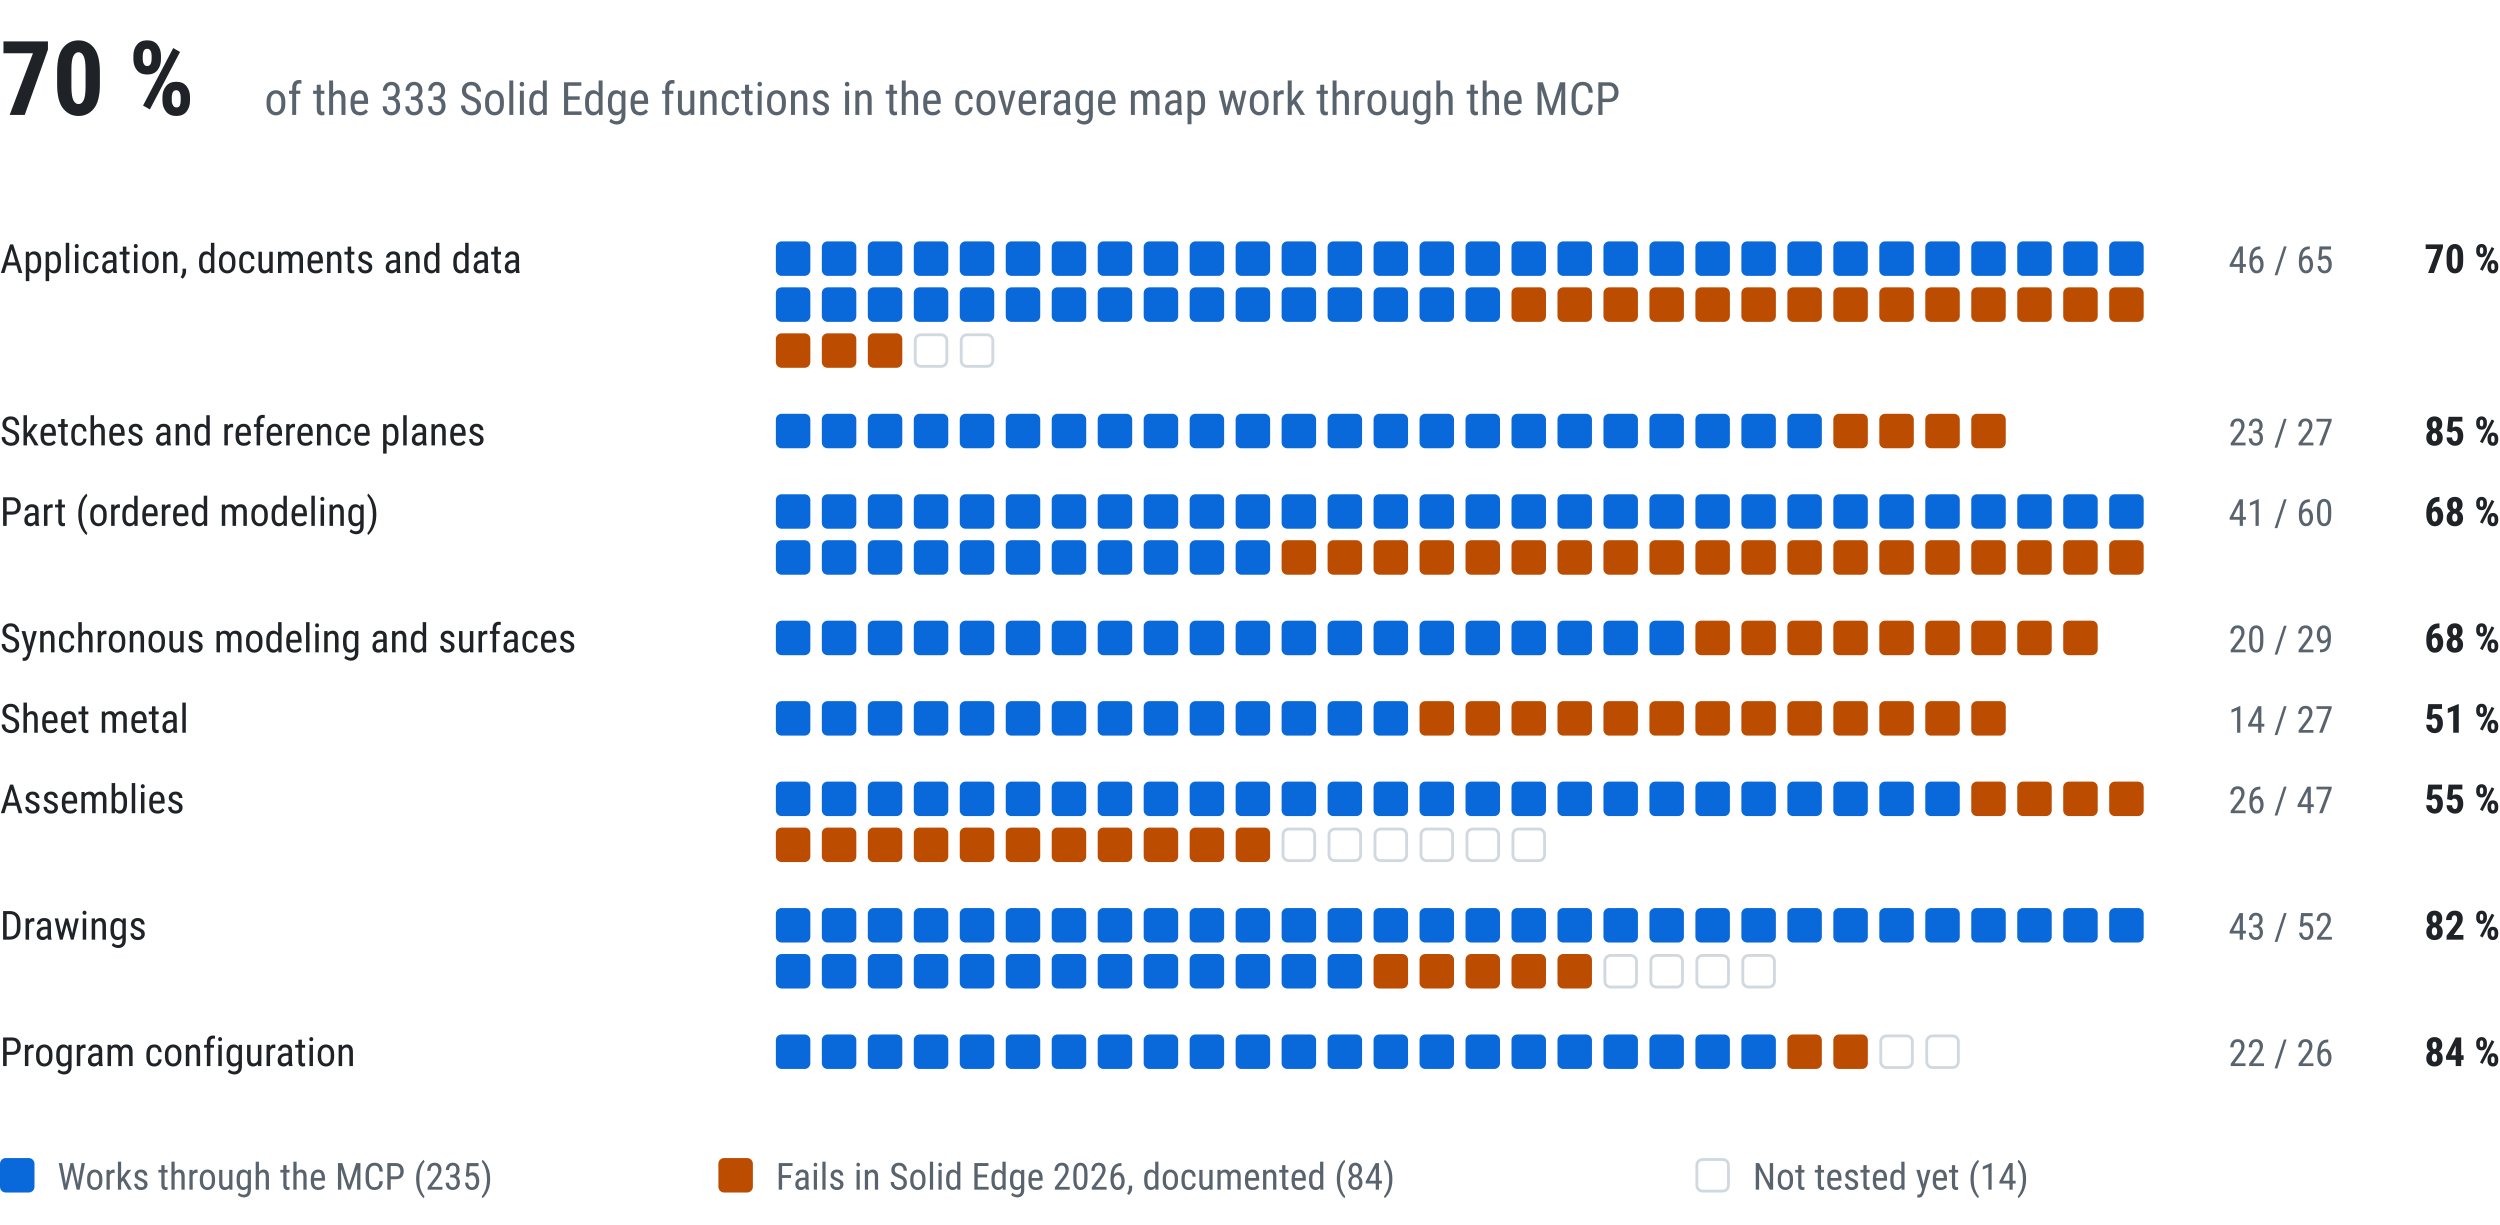
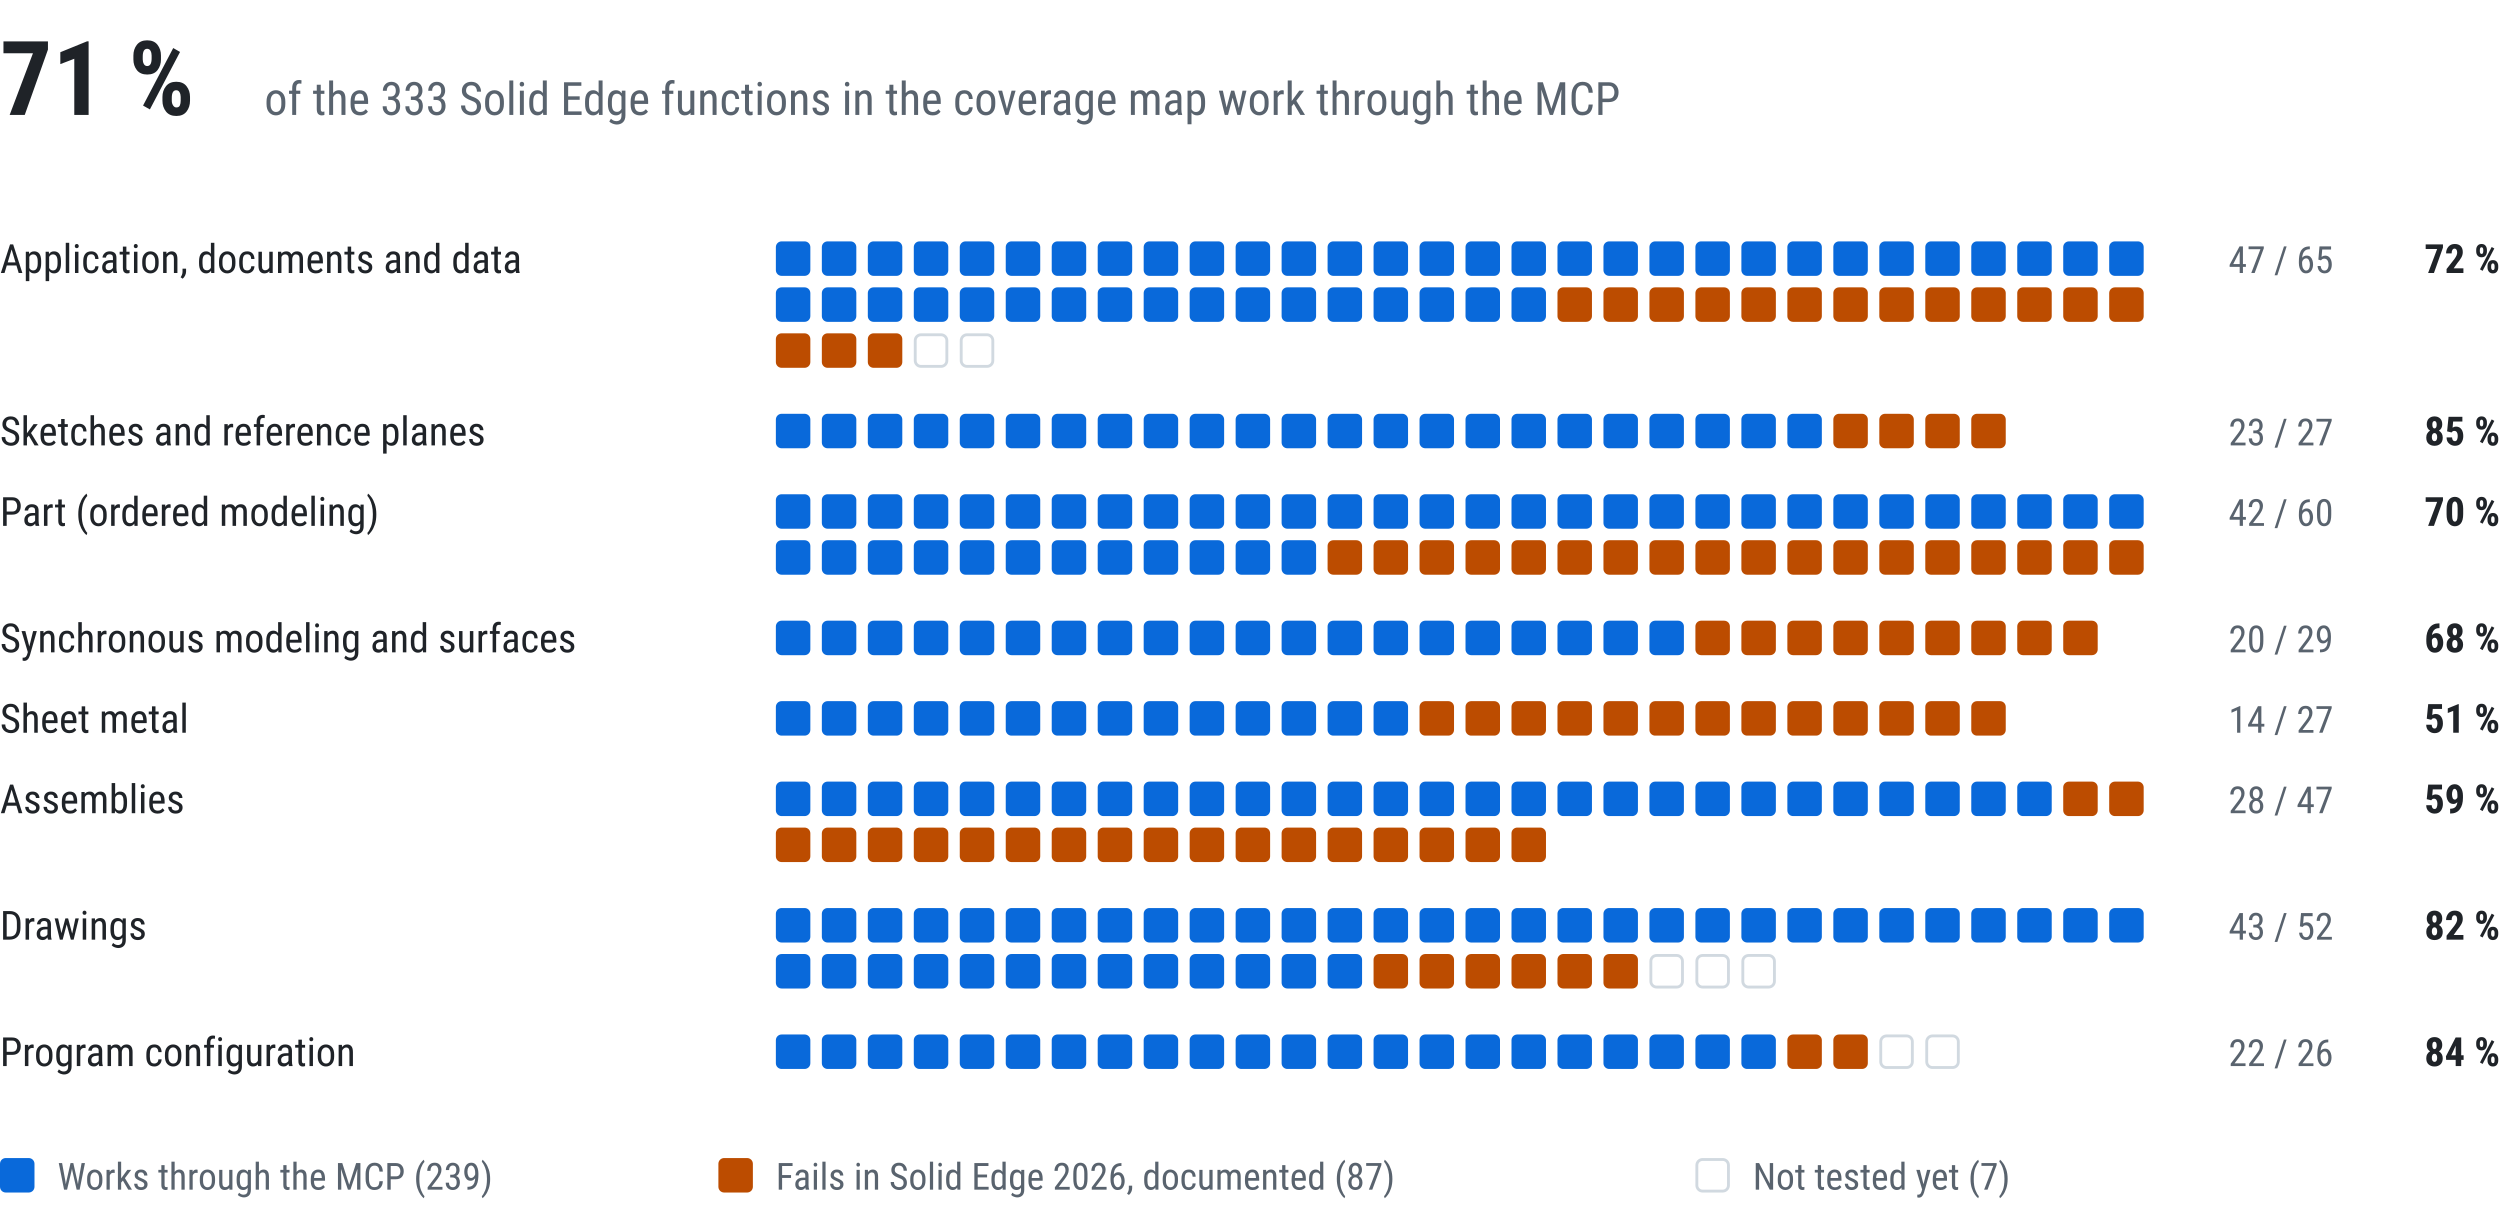
<svg xmlns="http://www.w3.org/2000/svg" width="870" height="426" viewBox="0 0 870 426" role="img" aria-labelledby="title desc">
  <g font-family="Bahnschrift, 'DIN Alternate', 'DIN 1451', D-DIN, Barlow, 'Roboto Condensed', 'Arial Narrow', sans-serif">
-     <text x="0" y="40" font-size="36" font-weight="600" fill="#1f2328">70 %</text>
+     <text x="0" y="40" font-size="36" font-weight="600" fill="#1f2328">71 %</text>
    <text x="92" y="40" font-size="16" fill="#59636e">of the 333 Solid Edge functions in the coverage map work through the MCP</text>
    <text x="0" y="95" font-size="14" fill="#1f2328">Application, documents and data</text>
    <rect x="270" y="84" width="12" height="12" rx="2" fill="#0969da" />
    <rect x="286" y="84" width="12" height="12" rx="2" fill="#0969da" />
    <rect x="302" y="84" width="12" height="12" rx="2" fill="#0969da" />
    <rect x="318" y="84" width="12" height="12" rx="2" fill="#0969da" />
    <rect x="334" y="84" width="12" height="12" rx="2" fill="#0969da" />
    <rect x="350" y="84" width="12" height="12" rx="2" fill="#0969da" />
    <rect x="366" y="84" width="12" height="12" rx="2" fill="#0969da" />
    <rect x="382" y="84" width="12" height="12" rx="2" fill="#0969da" />
    <rect x="398" y="84" width="12" height="12" rx="2" fill="#0969da" />
    <rect x="414" y="84" width="12" height="12" rx="2" fill="#0969da" />
    <rect x="430" y="84" width="12" height="12" rx="2" fill="#0969da" />
    <rect x="446" y="84" width="12" height="12" rx="2" fill="#0969da" />
    <rect x="462" y="84" width="12" height="12" rx="2" fill="#0969da" />
    <rect x="478" y="84" width="12" height="12" rx="2" fill="#0969da" />
    <rect x="494" y="84" width="12" height="12" rx="2" fill="#0969da" />
    <rect x="510" y="84" width="12" height="12" rx="2" fill="#0969da" />
    <rect x="526" y="84" width="12" height="12" rx="2" fill="#0969da" />
    <rect x="542" y="84" width="12" height="12" rx="2" fill="#0969da" />
    <rect x="558" y="84" width="12" height="12" rx="2" fill="#0969da" />
    <rect x="574" y="84" width="12" height="12" rx="2" fill="#0969da" />
    <rect x="590" y="84" width="12" height="12" rx="2" fill="#0969da" />
    <rect x="606" y="84" width="12" height="12" rx="2" fill="#0969da" />
    <rect x="622" y="84" width="12" height="12" rx="2" fill="#0969da" />
    <rect x="638" y="84" width="12" height="12" rx="2" fill="#0969da" />
    <rect x="654" y="84" width="12" height="12" rx="2" fill="#0969da" />
    <rect x="670" y="84" width="12" height="12" rx="2" fill="#0969da" />
    <rect x="686" y="84" width="12" height="12" rx="2" fill="#0969da" />
    <rect x="702" y="84" width="12" height="12" rx="2" fill="#0969da" />
    <rect x="718" y="84" width="12" height="12" rx="2" fill="#0969da" />
    <rect x="734" y="84" width="12" height="12" rx="2" fill="#0969da" />
    <rect x="270" y="100" width="12" height="12" rx="2" fill="#0969da" />
    <rect x="286" y="100" width="12" height="12" rx="2" fill="#0969da" />
    <rect x="302" y="100" width="12" height="12" rx="2" fill="#0969da" />
    <rect x="318" y="100" width="12" height="12" rx="2" fill="#0969da" />
    <rect x="334" y="100" width="12" height="12" rx="2" fill="#0969da" />
    <rect x="350" y="100" width="12" height="12" rx="2" fill="#0969da" />
    <rect x="366" y="100" width="12" height="12" rx="2" fill="#0969da" />
    <rect x="382" y="100" width="12" height="12" rx="2" fill="#0969da" />
    <rect x="398" y="100" width="12" height="12" rx="2" fill="#0969da" />
    <rect x="414" y="100" width="12" height="12" rx="2" fill="#0969da" />
    <rect x="430" y="100" width="12" height="12" rx="2" fill="#0969da" />
    <rect x="446" y="100" width="12" height="12" rx="2" fill="#0969da" />
    <rect x="462" y="100" width="12" height="12" rx="2" fill="#0969da" />
    <rect x="478" y="100" width="12" height="12" rx="2" fill="#0969da" />
    <rect x="494" y="100" width="12" height="12" rx="2" fill="#0969da" />
    <rect x="510" y="100" width="12" height="12" rx="2" fill="#0969da" />
-     <rect x="526" y="100" width="12" height="12" rx="2" fill="#bc4c00" />
+     <rect x="526" y="100" width="12" height="12" rx="2" fill="#0969da" />
    <rect x="542" y="100" width="12" height="12" rx="2" fill="#bc4c00" />
    <rect x="558" y="100" width="12" height="12" rx="2" fill="#bc4c00" />
    <rect x="574" y="100" width="12" height="12" rx="2" fill="#bc4c00" />
    <rect x="590" y="100" width="12" height="12" rx="2" fill="#bc4c00" />
    <rect x="606" y="100" width="12" height="12" rx="2" fill="#bc4c00" />
    <rect x="622" y="100" width="12" height="12" rx="2" fill="#bc4c00" />
    <rect x="638" y="100" width="12" height="12" rx="2" fill="#bc4c00" />
    <rect x="654" y="100" width="12" height="12" rx="2" fill="#bc4c00" />
    <rect x="670" y="100" width="12" height="12" rx="2" fill="#bc4c00" />
    <rect x="686" y="100" width="12" height="12" rx="2" fill="#bc4c00" />
    <rect x="702" y="100" width="12" height="12" rx="2" fill="#bc4c00" />
    <rect x="718" y="100" width="12" height="12" rx="2" fill="#bc4c00" />
    <rect x="734" y="100" width="12" height="12" rx="2" fill="#bc4c00" />
    <rect x="270" y="116" width="12" height="12" rx="2" fill="#bc4c00" />
    <rect x="286" y="116" width="12" height="12" rx="2" fill="#bc4c00" />
    <rect x="302" y="116" width="12" height="12" rx="2" fill="#bc4c00" />
    <rect x="318.5" y="116.5" width="11" height="11" rx="2" fill="none" stroke="#d1d9e0" />
    <rect x="334.5" y="116.5" width="11" height="11" rx="2" fill="none" stroke="#d1d9e0" />
-     <text x="812" y="95" font-size="13" text-anchor="end" fill="#59636e">46 / 65</text>
-     <text x="870" y="95" font-size="14" font-weight="600" text-anchor="end" fill="#1f2328">70 %</text>
+     <text x="812" y="95" font-size="13" text-anchor="end" fill="#59636e">47 / 65</text>
+     <text x="870" y="95" font-size="14" font-weight="600" text-anchor="end" fill="#1f2328">72 %</text>
    <text x="0" y="155" font-size="14" fill="#1f2328">Sketches and reference planes</text>
    <rect x="270" y="144" width="12" height="12" rx="2" fill="#0969da" />
    <rect x="286" y="144" width="12" height="12" rx="2" fill="#0969da" />
    <rect x="302" y="144" width="12" height="12" rx="2" fill="#0969da" />
    <rect x="318" y="144" width="12" height="12" rx="2" fill="#0969da" />
    <rect x="334" y="144" width="12" height="12" rx="2" fill="#0969da" />
    <rect x="350" y="144" width="12" height="12" rx="2" fill="#0969da" />
    <rect x="366" y="144" width="12" height="12" rx="2" fill="#0969da" />
    <rect x="382" y="144" width="12" height="12" rx="2" fill="#0969da" />
    <rect x="398" y="144" width="12" height="12" rx="2" fill="#0969da" />
    <rect x="414" y="144" width="12" height="12" rx="2" fill="#0969da" />
    <rect x="430" y="144" width="12" height="12" rx="2" fill="#0969da" />
    <rect x="446" y="144" width="12" height="12" rx="2" fill="#0969da" />
    <rect x="462" y="144" width="12" height="12" rx="2" fill="#0969da" />
    <rect x="478" y="144" width="12" height="12" rx="2" fill="#0969da" />
    <rect x="494" y="144" width="12" height="12" rx="2" fill="#0969da" />
    <rect x="510" y="144" width="12" height="12" rx="2" fill="#0969da" />
    <rect x="526" y="144" width="12" height="12" rx="2" fill="#0969da" />
    <rect x="542" y="144" width="12" height="12" rx="2" fill="#0969da" />
    <rect x="558" y="144" width="12" height="12" rx="2" fill="#0969da" />
    <rect x="574" y="144" width="12" height="12" rx="2" fill="#0969da" />
    <rect x="590" y="144" width="12" height="12" rx="2" fill="#0969da" />
    <rect x="606" y="144" width="12" height="12" rx="2" fill="#0969da" />
    <rect x="622" y="144" width="12" height="12" rx="2" fill="#0969da" />
    <rect x="638" y="144" width="12" height="12" rx="2" fill="#bc4c00" />
    <rect x="654" y="144" width="12" height="12" rx="2" fill="#bc4c00" />
    <rect x="670" y="144" width="12" height="12" rx="2" fill="#bc4c00" />
    <rect x="686" y="144" width="12" height="12" rx="2" fill="#bc4c00" />
    <text x="812" y="155" font-size="13" text-anchor="end" fill="#59636e">23 / 27</text>
    <text x="870" y="155" font-size="14" font-weight="600" text-anchor="end" fill="#1f2328">85 %</text>
    <text x="0" y="183" font-size="14" fill="#1f2328">Part (ordered modeling)</text>
    <rect x="270" y="172" width="12" height="12" rx="2" fill="#0969da" />
    <rect x="286" y="172" width="12" height="12" rx="2" fill="#0969da" />
    <rect x="302" y="172" width="12" height="12" rx="2" fill="#0969da" />
    <rect x="318" y="172" width="12" height="12" rx="2" fill="#0969da" />
    <rect x="334" y="172" width="12" height="12" rx="2" fill="#0969da" />
    <rect x="350" y="172" width="12" height="12" rx="2" fill="#0969da" />
    <rect x="366" y="172" width="12" height="12" rx="2" fill="#0969da" />
    <rect x="382" y="172" width="12" height="12" rx="2" fill="#0969da" />
    <rect x="398" y="172" width="12" height="12" rx="2" fill="#0969da" />
    <rect x="414" y="172" width="12" height="12" rx="2" fill="#0969da" />
    <rect x="430" y="172" width="12" height="12" rx="2" fill="#0969da" />
    <rect x="446" y="172" width="12" height="12" rx="2" fill="#0969da" />
    <rect x="462" y="172" width="12" height="12" rx="2" fill="#0969da" />
    <rect x="478" y="172" width="12" height="12" rx="2" fill="#0969da" />
    <rect x="494" y="172" width="12" height="12" rx="2" fill="#0969da" />
    <rect x="510" y="172" width="12" height="12" rx="2" fill="#0969da" />
    <rect x="526" y="172" width="12" height="12" rx="2" fill="#0969da" />
    <rect x="542" y="172" width="12" height="12" rx="2" fill="#0969da" />
    <rect x="558" y="172" width="12" height="12" rx="2" fill="#0969da" />
    <rect x="574" y="172" width="12" height="12" rx="2" fill="#0969da" />
    <rect x="590" y="172" width="12" height="12" rx="2" fill="#0969da" />
    <rect x="606" y="172" width="12" height="12" rx="2" fill="#0969da" />
    <rect x="622" y="172" width="12" height="12" rx="2" fill="#0969da" />
    <rect x="638" y="172" width="12" height="12" rx="2" fill="#0969da" />
    <rect x="654" y="172" width="12" height="12" rx="2" fill="#0969da" />
    <rect x="670" y="172" width="12" height="12" rx="2" fill="#0969da" />
    <rect x="686" y="172" width="12" height="12" rx="2" fill="#0969da" />
    <rect x="702" y="172" width="12" height="12" rx="2" fill="#0969da" />
    <rect x="718" y="172" width="12" height="12" rx="2" fill="#0969da" />
    <rect x="734" y="172" width="12" height="12" rx="2" fill="#0969da" />
    <rect x="270" y="188" width="12" height="12" rx="2" fill="#0969da" />
    <rect x="286" y="188" width="12" height="12" rx="2" fill="#0969da" />
    <rect x="302" y="188" width="12" height="12" rx="2" fill="#0969da" />
    <rect x="318" y="188" width="12" height="12" rx="2" fill="#0969da" />
    <rect x="334" y="188" width="12" height="12" rx="2" fill="#0969da" />
    <rect x="350" y="188" width="12" height="12" rx="2" fill="#0969da" />
    <rect x="366" y="188" width="12" height="12" rx="2" fill="#0969da" />
    <rect x="382" y="188" width="12" height="12" rx="2" fill="#0969da" />
    <rect x="398" y="188" width="12" height="12" rx="2" fill="#0969da" />
    <rect x="414" y="188" width="12" height="12" rx="2" fill="#0969da" />
    <rect x="430" y="188" width="12" height="12" rx="2" fill="#0969da" />
-     <rect x="446" y="188" width="12" height="12" rx="2" fill="#bc4c00" />
+     <rect x="446" y="188" width="12" height="12" rx="2" fill="#0969da" />
    <rect x="462" y="188" width="12" height="12" rx="2" fill="#bc4c00" />
    <rect x="478" y="188" width="12" height="12" rx="2" fill="#bc4c00" />
    <rect x="494" y="188" width="12" height="12" rx="2" fill="#bc4c00" />
    <rect x="510" y="188" width="12" height="12" rx="2" fill="#bc4c00" />
    <rect x="526" y="188" width="12" height="12" rx="2" fill="#bc4c00" />
    <rect x="542" y="188" width="12" height="12" rx="2" fill="#bc4c00" />
    <rect x="558" y="188" width="12" height="12" rx="2" fill="#bc4c00" />
    <rect x="574" y="188" width="12" height="12" rx="2" fill="#bc4c00" />
    <rect x="590" y="188" width="12" height="12" rx="2" fill="#bc4c00" />
    <rect x="606" y="188" width="12" height="12" rx="2" fill="#bc4c00" />
    <rect x="622" y="188" width="12" height="12" rx="2" fill="#bc4c00" />
    <rect x="638" y="188" width="12" height="12" rx="2" fill="#bc4c00" />
    <rect x="654" y="188" width="12" height="12" rx="2" fill="#bc4c00" />
    <rect x="670" y="188" width="12" height="12" rx="2" fill="#bc4c00" />
    <rect x="686" y="188" width="12" height="12" rx="2" fill="#bc4c00" />
    <rect x="702" y="188" width="12" height="12" rx="2" fill="#bc4c00" />
    <rect x="718" y="188" width="12" height="12" rx="2" fill="#bc4c00" />
    <rect x="734" y="188" width="12" height="12" rx="2" fill="#bc4c00" />
-     <text x="812" y="183" font-size="13" text-anchor="end" fill="#59636e">41 / 60</text>
-     <text x="870" y="183" font-size="14" font-weight="600" text-anchor="end" fill="#1f2328">68 %</text>
+     <text x="812" y="183" font-size="13" text-anchor="end" fill="#59636e">42 / 60</text>
+     <text x="870" y="183" font-size="14" font-weight="600" text-anchor="end" fill="#1f2328">70 %</text>
    <text x="0" y="227" font-size="14" fill="#1f2328">Synchronous modeling and surfaces</text>
    <rect x="270" y="216" width="12" height="12" rx="2" fill="#0969da" />
    <rect x="286" y="216" width="12" height="12" rx="2" fill="#0969da" />
    <rect x="302" y="216" width="12" height="12" rx="2" fill="#0969da" />
    <rect x="318" y="216" width="12" height="12" rx="2" fill="#0969da" />
    <rect x="334" y="216" width="12" height="12" rx="2" fill="#0969da" />
    <rect x="350" y="216" width="12" height="12" rx="2" fill="#0969da" />
    <rect x="366" y="216" width="12" height="12" rx="2" fill="#0969da" />
    <rect x="382" y="216" width="12" height="12" rx="2" fill="#0969da" />
    <rect x="398" y="216" width="12" height="12" rx="2" fill="#0969da" />
    <rect x="414" y="216" width="12" height="12" rx="2" fill="#0969da" />
    <rect x="430" y="216" width="12" height="12" rx="2" fill="#0969da" />
    <rect x="446" y="216" width="12" height="12" rx="2" fill="#0969da" />
    <rect x="462" y="216" width="12" height="12" rx="2" fill="#0969da" />
    <rect x="478" y="216" width="12" height="12" rx="2" fill="#0969da" />
    <rect x="494" y="216" width="12" height="12" rx="2" fill="#0969da" />
    <rect x="510" y="216" width="12" height="12" rx="2" fill="#0969da" />
    <rect x="526" y="216" width="12" height="12" rx="2" fill="#0969da" />
    <rect x="542" y="216" width="12" height="12" rx="2" fill="#0969da" />
    <rect x="558" y="216" width="12" height="12" rx="2" fill="#0969da" />
    <rect x="574" y="216" width="12" height="12" rx="2" fill="#0969da" />
    <rect x="590" y="216" width="12" height="12" rx="2" fill="#bc4c00" />
    <rect x="606" y="216" width="12" height="12" rx="2" fill="#bc4c00" />
    <rect x="622" y="216" width="12" height="12" rx="2" fill="#bc4c00" />
    <rect x="638" y="216" width="12" height="12" rx="2" fill="#bc4c00" />
    <rect x="654" y="216" width="12" height="12" rx="2" fill="#bc4c00" />
    <rect x="670" y="216" width="12" height="12" rx="2" fill="#bc4c00" />
    <rect x="686" y="216" width="12" height="12" rx="2" fill="#bc4c00" />
    <rect x="702" y="216" width="12" height="12" rx="2" fill="#bc4c00" />
    <rect x="718" y="216" width="12" height="12" rx="2" fill="#bc4c00" />
    <text x="812" y="227" font-size="13" text-anchor="end" fill="#59636e">20 / 29</text>
    <text x="870" y="227" font-size="14" font-weight="600" text-anchor="end" fill="#1f2328">68 %</text>
    <text x="0" y="255" font-size="14" fill="#1f2328">Sheet metal</text>
    <rect x="270" y="244" width="12" height="12" rx="2" fill="#0969da" />
    <rect x="286" y="244" width="12" height="12" rx="2" fill="#0969da" />
    <rect x="302" y="244" width="12" height="12" rx="2" fill="#0969da" />
    <rect x="318" y="244" width="12" height="12" rx="2" fill="#0969da" />
    <rect x="334" y="244" width="12" height="12" rx="2" fill="#0969da" />
    <rect x="350" y="244" width="12" height="12" rx="2" fill="#0969da" />
    <rect x="366" y="244" width="12" height="12" rx="2" fill="#0969da" />
    <rect x="382" y="244" width="12" height="12" rx="2" fill="#0969da" />
    <rect x="398" y="244" width="12" height="12" rx="2" fill="#0969da" />
    <rect x="414" y="244" width="12" height="12" rx="2" fill="#0969da" />
    <rect x="430" y="244" width="12" height="12" rx="2" fill="#0969da" />
    <rect x="446" y="244" width="12" height="12" rx="2" fill="#0969da" />
    <rect x="462" y="244" width="12" height="12" rx="2" fill="#0969da" />
    <rect x="478" y="244" width="12" height="12" rx="2" fill="#0969da" />
    <rect x="494" y="244" width="12" height="12" rx="2" fill="#bc4c00" />
    <rect x="510" y="244" width="12" height="12" rx="2" fill="#bc4c00" />
    <rect x="526" y="244" width="12" height="12" rx="2" fill="#bc4c00" />
    <rect x="542" y="244" width="12" height="12" rx="2" fill="#bc4c00" />
    <rect x="558" y="244" width="12" height="12" rx="2" fill="#bc4c00" />
    <rect x="574" y="244" width="12" height="12" rx="2" fill="#bc4c00" />
    <rect x="590" y="244" width="12" height="12" rx="2" fill="#bc4c00" />
    <rect x="606" y="244" width="12" height="12" rx="2" fill="#bc4c00" />
    <rect x="622" y="244" width="12" height="12" rx="2" fill="#bc4c00" />
    <rect x="638" y="244" width="12" height="12" rx="2" fill="#bc4c00" />
    <rect x="654" y="244" width="12" height="12" rx="2" fill="#bc4c00" />
    <rect x="670" y="244" width="12" height="12" rx="2" fill="#bc4c00" />
    <rect x="686" y="244" width="12" height="12" rx="2" fill="#bc4c00" />
    <text x="812" y="255" font-size="13" text-anchor="end" fill="#59636e">14 / 27</text>
    <text x="870" y="255" font-size="14" font-weight="600" text-anchor="end" fill="#1f2328">51 %</text>
    <text x="0" y="283" font-size="14" fill="#1f2328">Assemblies</text>
    <rect x="270" y="272" width="12" height="12" rx="2" fill="#0969da" />
    <rect x="286" y="272" width="12" height="12" rx="2" fill="#0969da" />
    <rect x="302" y="272" width="12" height="12" rx="2" fill="#0969da" />
    <rect x="318" y="272" width="12" height="12" rx="2" fill="#0969da" />
    <rect x="334" y="272" width="12" height="12" rx="2" fill="#0969da" />
    <rect x="350" y="272" width="12" height="12" rx="2" fill="#0969da" />
    <rect x="366" y="272" width="12" height="12" rx="2" fill="#0969da" />
    <rect x="382" y="272" width="12" height="12" rx="2" fill="#0969da" />
    <rect x="398" y="272" width="12" height="12" rx="2" fill="#0969da" />
    <rect x="414" y="272" width="12" height="12" rx="2" fill="#0969da" />
    <rect x="430" y="272" width="12" height="12" rx="2" fill="#0969da" />
    <rect x="446" y="272" width="12" height="12" rx="2" fill="#0969da" />
    <rect x="462" y="272" width="12" height="12" rx="2" fill="#0969da" />
    <rect x="478" y="272" width="12" height="12" rx="2" fill="#0969da" />
    <rect x="494" y="272" width="12" height="12" rx="2" fill="#0969da" />
    <rect x="510" y="272" width="12" height="12" rx="2" fill="#0969da" />
    <rect x="526" y="272" width="12" height="12" rx="2" fill="#0969da" />
    <rect x="542" y="272" width="12" height="12" rx="2" fill="#0969da" />
    <rect x="558" y="272" width="12" height="12" rx="2" fill="#0969da" />
    <rect x="574" y="272" width="12" height="12" rx="2" fill="#0969da" />
    <rect x="590" y="272" width="12" height="12" rx="2" fill="#0969da" />
    <rect x="606" y="272" width="12" height="12" rx="2" fill="#0969da" />
    <rect x="622" y="272" width="12" height="12" rx="2" fill="#0969da" />
    <rect x="638" y="272" width="12" height="12" rx="2" fill="#0969da" />
    <rect x="654" y="272" width="12" height="12" rx="2" fill="#0969da" />
    <rect x="670" y="272" width="12" height="12" rx="2" fill="#0969da" />
-     <rect x="686" y="272" width="12" height="12" rx="2" fill="#bc4c00" />
-     <rect x="702" y="272" width="12" height="12" rx="2" fill="#bc4c00" />
+     <rect x="686" y="272" width="12" height="12" rx="2" fill="#0969da" />
+     <rect x="702" y="272" width="12" height="12" rx="2" fill="#0969da" />
    <rect x="718" y="272" width="12" height="12" rx="2" fill="#bc4c00" />
    <rect x="734" y="272" width="12" height="12" rx="2" fill="#bc4c00" />
    <rect x="270" y="288" width="12" height="12" rx="2" fill="#bc4c00" />
    <rect x="286" y="288" width="12" height="12" rx="2" fill="#bc4c00" />
    <rect x="302" y="288" width="12" height="12" rx="2" fill="#bc4c00" />
    <rect x="318" y="288" width="12" height="12" rx="2" fill="#bc4c00" />
    <rect x="334" y="288" width="12" height="12" rx="2" fill="#bc4c00" />
    <rect x="350" y="288" width="12" height="12" rx="2" fill="#bc4c00" />
    <rect x="366" y="288" width="12" height="12" rx="2" fill="#bc4c00" />
    <rect x="382" y="288" width="12" height="12" rx="2" fill="#bc4c00" />
    <rect x="398" y="288" width="12" height="12" rx="2" fill="#bc4c00" />
    <rect x="414" y="288" width="12" height="12" rx="2" fill="#bc4c00" />
    <rect x="430" y="288" width="12" height="12" rx="2" fill="#bc4c00" />
-     <rect x="446.5" y="288.5" width="11" height="11" rx="2" fill="none" stroke="#d1d9e0" />
-     <rect x="462.5" y="288.5" width="11" height="11" rx="2" fill="none" stroke="#d1d9e0" />
-     <rect x="478.5" y="288.5" width="11" height="11" rx="2" fill="none" stroke="#d1d9e0" />
-     <rect x="494.5" y="288.5" width="11" height="11" rx="2" fill="none" stroke="#d1d9e0" />
-     <rect x="510.5" y="288.5" width="11" height="11" rx="2" fill="none" stroke="#d1d9e0" />
-     <rect x="526.5" y="288.5" width="11" height="11" rx="2" fill="none" stroke="#d1d9e0" />
-     <text x="812" y="283" font-size="13" text-anchor="end" fill="#59636e">26 / 47</text>
-     <text x="870" y="283" font-size="14" font-weight="600" text-anchor="end" fill="#1f2328">55 %</text>
+     <rect x="446" y="288" width="12" height="12" rx="2" fill="#bc4c00" />
+     <rect x="462" y="288" width="12" height="12" rx="2" fill="#bc4c00" />
+     <rect x="478" y="288" width="12" height="12" rx="2" fill="#bc4c00" />
+     <rect x="494" y="288" width="12" height="12" rx="2" fill="#bc4c00" />
+     <rect x="510" y="288" width="12" height="12" rx="2" fill="#bc4c00" />
+     <rect x="526" y="288" width="12" height="12" rx="2" fill="#bc4c00" />
+     <text x="812" y="283" font-size="13" text-anchor="end" fill="#59636e">28 / 47</text>
+     <text x="870" y="283" font-size="14" font-weight="600" text-anchor="end" fill="#1f2328">59 %</text>
    <text x="0" y="327" font-size="14" fill="#1f2328">Drawings</text>
    <rect x="270" y="316" width="12" height="12" rx="2" fill="#0969da" />
    <rect x="286" y="316" width="12" height="12" rx="2" fill="#0969da" />
    <rect x="302" y="316" width="12" height="12" rx="2" fill="#0969da" />
    <rect x="318" y="316" width="12" height="12" rx="2" fill="#0969da" />
    <rect x="334" y="316" width="12" height="12" rx="2" fill="#0969da" />
    <rect x="350" y="316" width="12" height="12" rx="2" fill="#0969da" />
    <rect x="366" y="316" width="12" height="12" rx="2" fill="#0969da" />
    <rect x="382" y="316" width="12" height="12" rx="2" fill="#0969da" />
    <rect x="398" y="316" width="12" height="12" rx="2" fill="#0969da" />
    <rect x="414" y="316" width="12" height="12" rx="2" fill="#0969da" />
    <rect x="430" y="316" width="12" height="12" rx="2" fill="#0969da" />
    <rect x="446" y="316" width="12" height="12" rx="2" fill="#0969da" />
    <rect x="462" y="316" width="12" height="12" rx="2" fill="#0969da" />
    <rect x="478" y="316" width="12" height="12" rx="2" fill="#0969da" />
    <rect x="494" y="316" width="12" height="12" rx="2" fill="#0969da" />
    <rect x="510" y="316" width="12" height="12" rx="2" fill="#0969da" />
    <rect x="526" y="316" width="12" height="12" rx="2" fill="#0969da" />
    <rect x="542" y="316" width="12" height="12" rx="2" fill="#0969da" />
    <rect x="558" y="316" width="12" height="12" rx="2" fill="#0969da" />
    <rect x="574" y="316" width="12" height="12" rx="2" fill="#0969da" />
    <rect x="590" y="316" width="12" height="12" rx="2" fill="#0969da" />
    <rect x="606" y="316" width="12" height="12" rx="2" fill="#0969da" />
    <rect x="622" y="316" width="12" height="12" rx="2" fill="#0969da" />
    <rect x="638" y="316" width="12" height="12" rx="2" fill="#0969da" />
    <rect x="654" y="316" width="12" height="12" rx="2" fill="#0969da" />
    <rect x="670" y="316" width="12" height="12" rx="2" fill="#0969da" />
    <rect x="686" y="316" width="12" height="12" rx="2" fill="#0969da" />
    <rect x="702" y="316" width="12" height="12" rx="2" fill="#0969da" />
    <rect x="718" y="316" width="12" height="12" rx="2" fill="#0969da" />
    <rect x="734" y="316" width="12" height="12" rx="2" fill="#0969da" />
    <rect x="270" y="332" width="12" height="12" rx="2" fill="#0969da" />
    <rect x="286" y="332" width="12" height="12" rx="2" fill="#0969da" />
    <rect x="302" y="332" width="12" height="12" rx="2" fill="#0969da" />
    <rect x="318" y="332" width="12" height="12" rx="2" fill="#0969da" />
    <rect x="334" y="332" width="12" height="12" rx="2" fill="#0969da" />
    <rect x="350" y="332" width="12" height="12" rx="2" fill="#0969da" />
    <rect x="366" y="332" width="12" height="12" rx="2" fill="#0969da" />
    <rect x="382" y="332" width="12" height="12" rx="2" fill="#0969da" />
    <rect x="398" y="332" width="12" height="12" rx="2" fill="#0969da" />
    <rect x="414" y="332" width="12" height="12" rx="2" fill="#0969da" />
    <rect x="430" y="332" width="12" height="12" rx="2" fill="#0969da" />
    <rect x="446" y="332" width="12" height="12" rx="2" fill="#0969da" />
    <rect x="462" y="332" width="12" height="12" rx="2" fill="#0969da" />
    <rect x="478" y="332" width="12" height="12" rx="2" fill="#bc4c00" />
    <rect x="494" y="332" width="12" height="12" rx="2" fill="#bc4c00" />
    <rect x="510" y="332" width="12" height="12" rx="2" fill="#bc4c00" />
    <rect x="526" y="332" width="12" height="12" rx="2" fill="#bc4c00" />
    <rect x="542" y="332" width="12" height="12" rx="2" fill="#bc4c00" />
-     <rect x="558.5" y="332.5" width="11" height="11" rx="2" fill="none" stroke="#d1d9e0" />
+     <rect x="558" y="332" width="12" height="12" rx="2" fill="#bc4c00" />
    <rect x="574.5" y="332.5" width="11" height="11" rx="2" fill="none" stroke="#d1d9e0" />
    <rect x="590.5" y="332.5" width="11" height="11" rx="2" fill="none" stroke="#d1d9e0" />
    <rect x="606.5" y="332.5" width="11" height="11" rx="2" fill="none" stroke="#d1d9e0" />
    <text x="812" y="327" font-size="13" text-anchor="end" fill="#59636e">43 / 52</text>
    <text x="870" y="327" font-size="14" font-weight="600" text-anchor="end" fill="#1f2328">82 %</text>
    <text x="0" y="371" font-size="14" fill="#1f2328">Program configuration</text>
    <rect x="270" y="360" width="12" height="12" rx="2" fill="#0969da" />
    <rect x="286" y="360" width="12" height="12" rx="2" fill="#0969da" />
    <rect x="302" y="360" width="12" height="12" rx="2" fill="#0969da" />
    <rect x="318" y="360" width="12" height="12" rx="2" fill="#0969da" />
    <rect x="334" y="360" width="12" height="12" rx="2" fill="#0969da" />
    <rect x="350" y="360" width="12" height="12" rx="2" fill="#0969da" />
    <rect x="366" y="360" width="12" height="12" rx="2" fill="#0969da" />
    <rect x="382" y="360" width="12" height="12" rx="2" fill="#0969da" />
    <rect x="398" y="360" width="12" height="12" rx="2" fill="#0969da" />
    <rect x="414" y="360" width="12" height="12" rx="2" fill="#0969da" />
    <rect x="430" y="360" width="12" height="12" rx="2" fill="#0969da" />
    <rect x="446" y="360" width="12" height="12" rx="2" fill="#0969da" />
    <rect x="462" y="360" width="12" height="12" rx="2" fill="#0969da" />
    <rect x="478" y="360" width="12" height="12" rx="2" fill="#0969da" />
    <rect x="494" y="360" width="12" height="12" rx="2" fill="#0969da" />
    <rect x="510" y="360" width="12" height="12" rx="2" fill="#0969da" />
    <rect x="526" y="360" width="12" height="12" rx="2" fill="#0969da" />
    <rect x="542" y="360" width="12" height="12" rx="2" fill="#0969da" />
    <rect x="558" y="360" width="12" height="12" rx="2" fill="#0969da" />
    <rect x="574" y="360" width="12" height="12" rx="2" fill="#0969da" />
    <rect x="590" y="360" width="12" height="12" rx="2" fill="#0969da" />
    <rect x="606" y="360" width="12" height="12" rx="2" fill="#0969da" />
    <rect x="622" y="360" width="12" height="12" rx="2" fill="#bc4c00" />
    <rect x="638" y="360" width="12" height="12" rx="2" fill="#bc4c00" />
    <rect x="654.5" y="360.5" width="11" height="11" rx="2" fill="none" stroke="#d1d9e0" />
    <rect x="670.5" y="360.5" width="11" height="11" rx="2" fill="none" stroke="#d1d9e0" />
    <text x="812" y="371" font-size="13" text-anchor="end" fill="#59636e">22 / 26</text>
    <text x="870" y="371" font-size="14" font-weight="600" text-anchor="end" fill="#1f2328">84 %</text>
    <rect x="0" y="403" width="12" height="12" rx="2" fill="#0969da" />
-     <text x="20" y="414" font-size="13" fill="#59636e">Works through the MCP (235)</text>
+     <text x="20" y="414" font-size="13" fill="#59636e">Works through the MCP (239)</text>
    <rect x="250" y="403" width="12" height="12" rx="2" fill="#bc4c00" />
-     <text x="270" y="414" font-size="13" fill="#59636e">Fails in Solid Edge 2026, documented (84)</text>
+     <text x="270" y="414" font-size="13" fill="#59636e">Fails in Solid Edge 2026, documented (87)</text>
    <rect x="590.5" y="403.5" width="11" height="11" rx="2" fill="none" stroke="#d1d9e0" />
-     <text x="610" y="414" font-size="13" fill="#59636e">Not tested yet (14)</text>
+     <text x="610" y="414" font-size="13" fill="#59636e">Not tested yet (7)</text>
  </g>
</svg>
